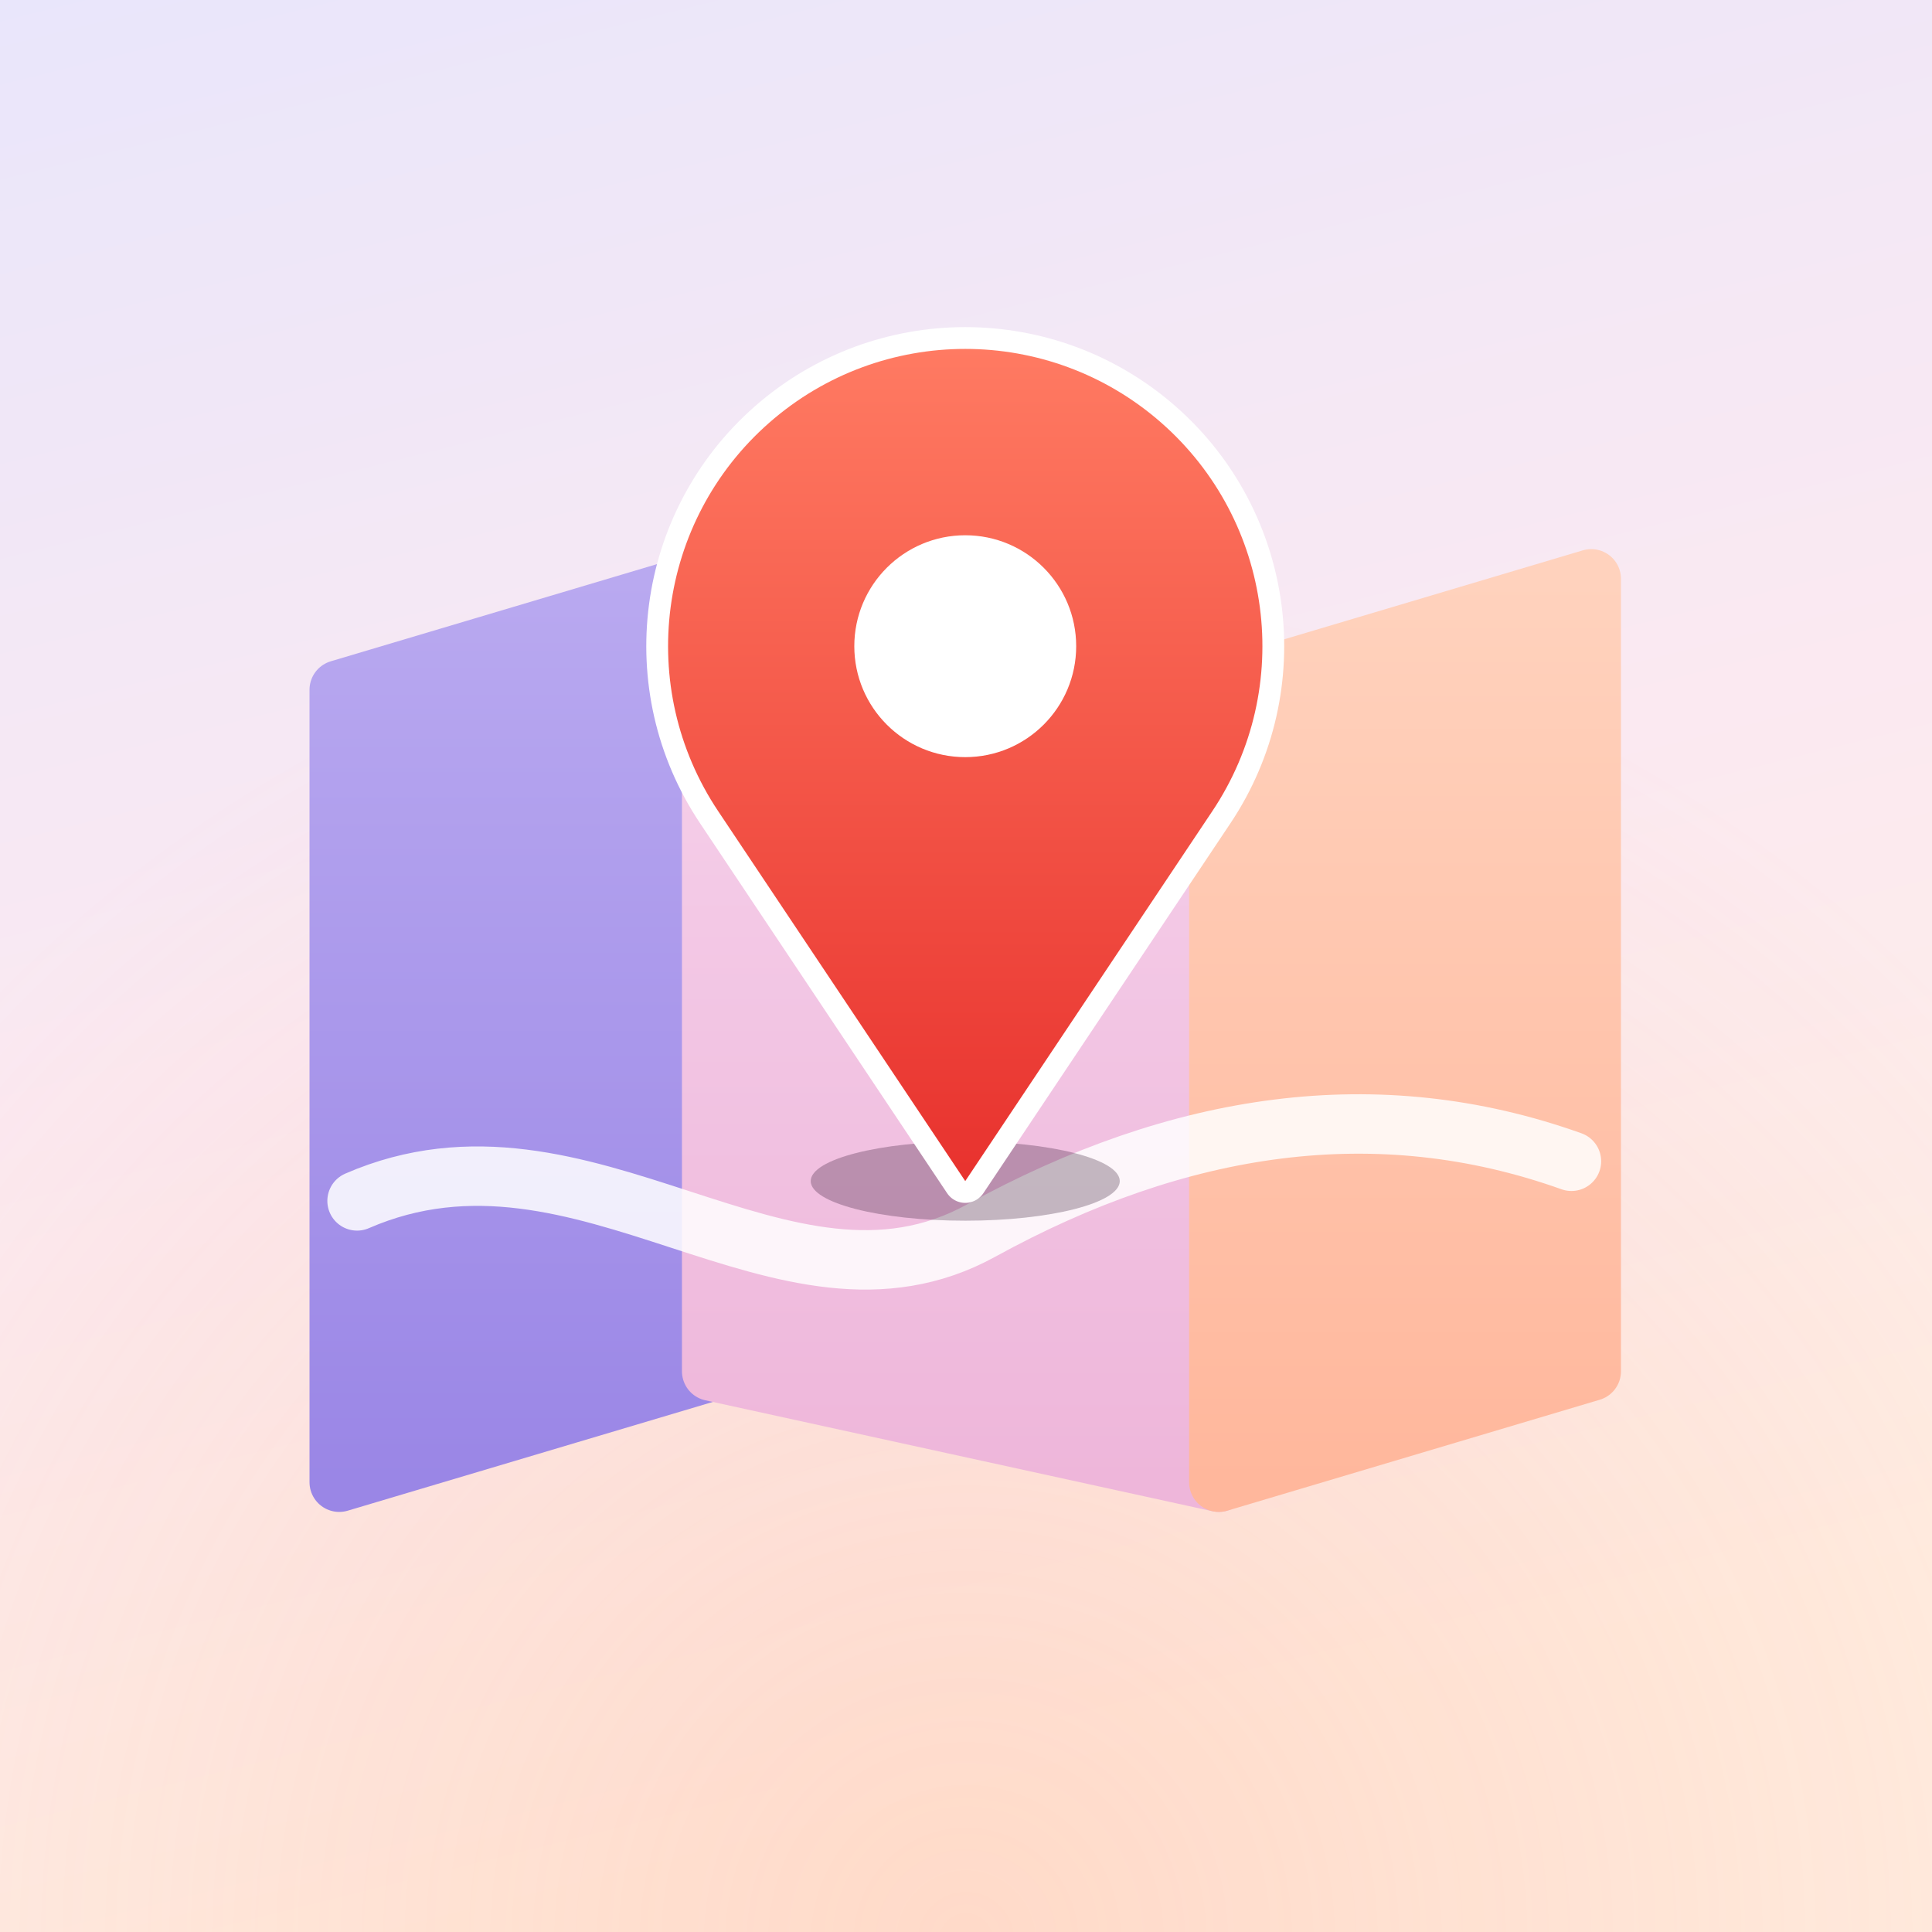
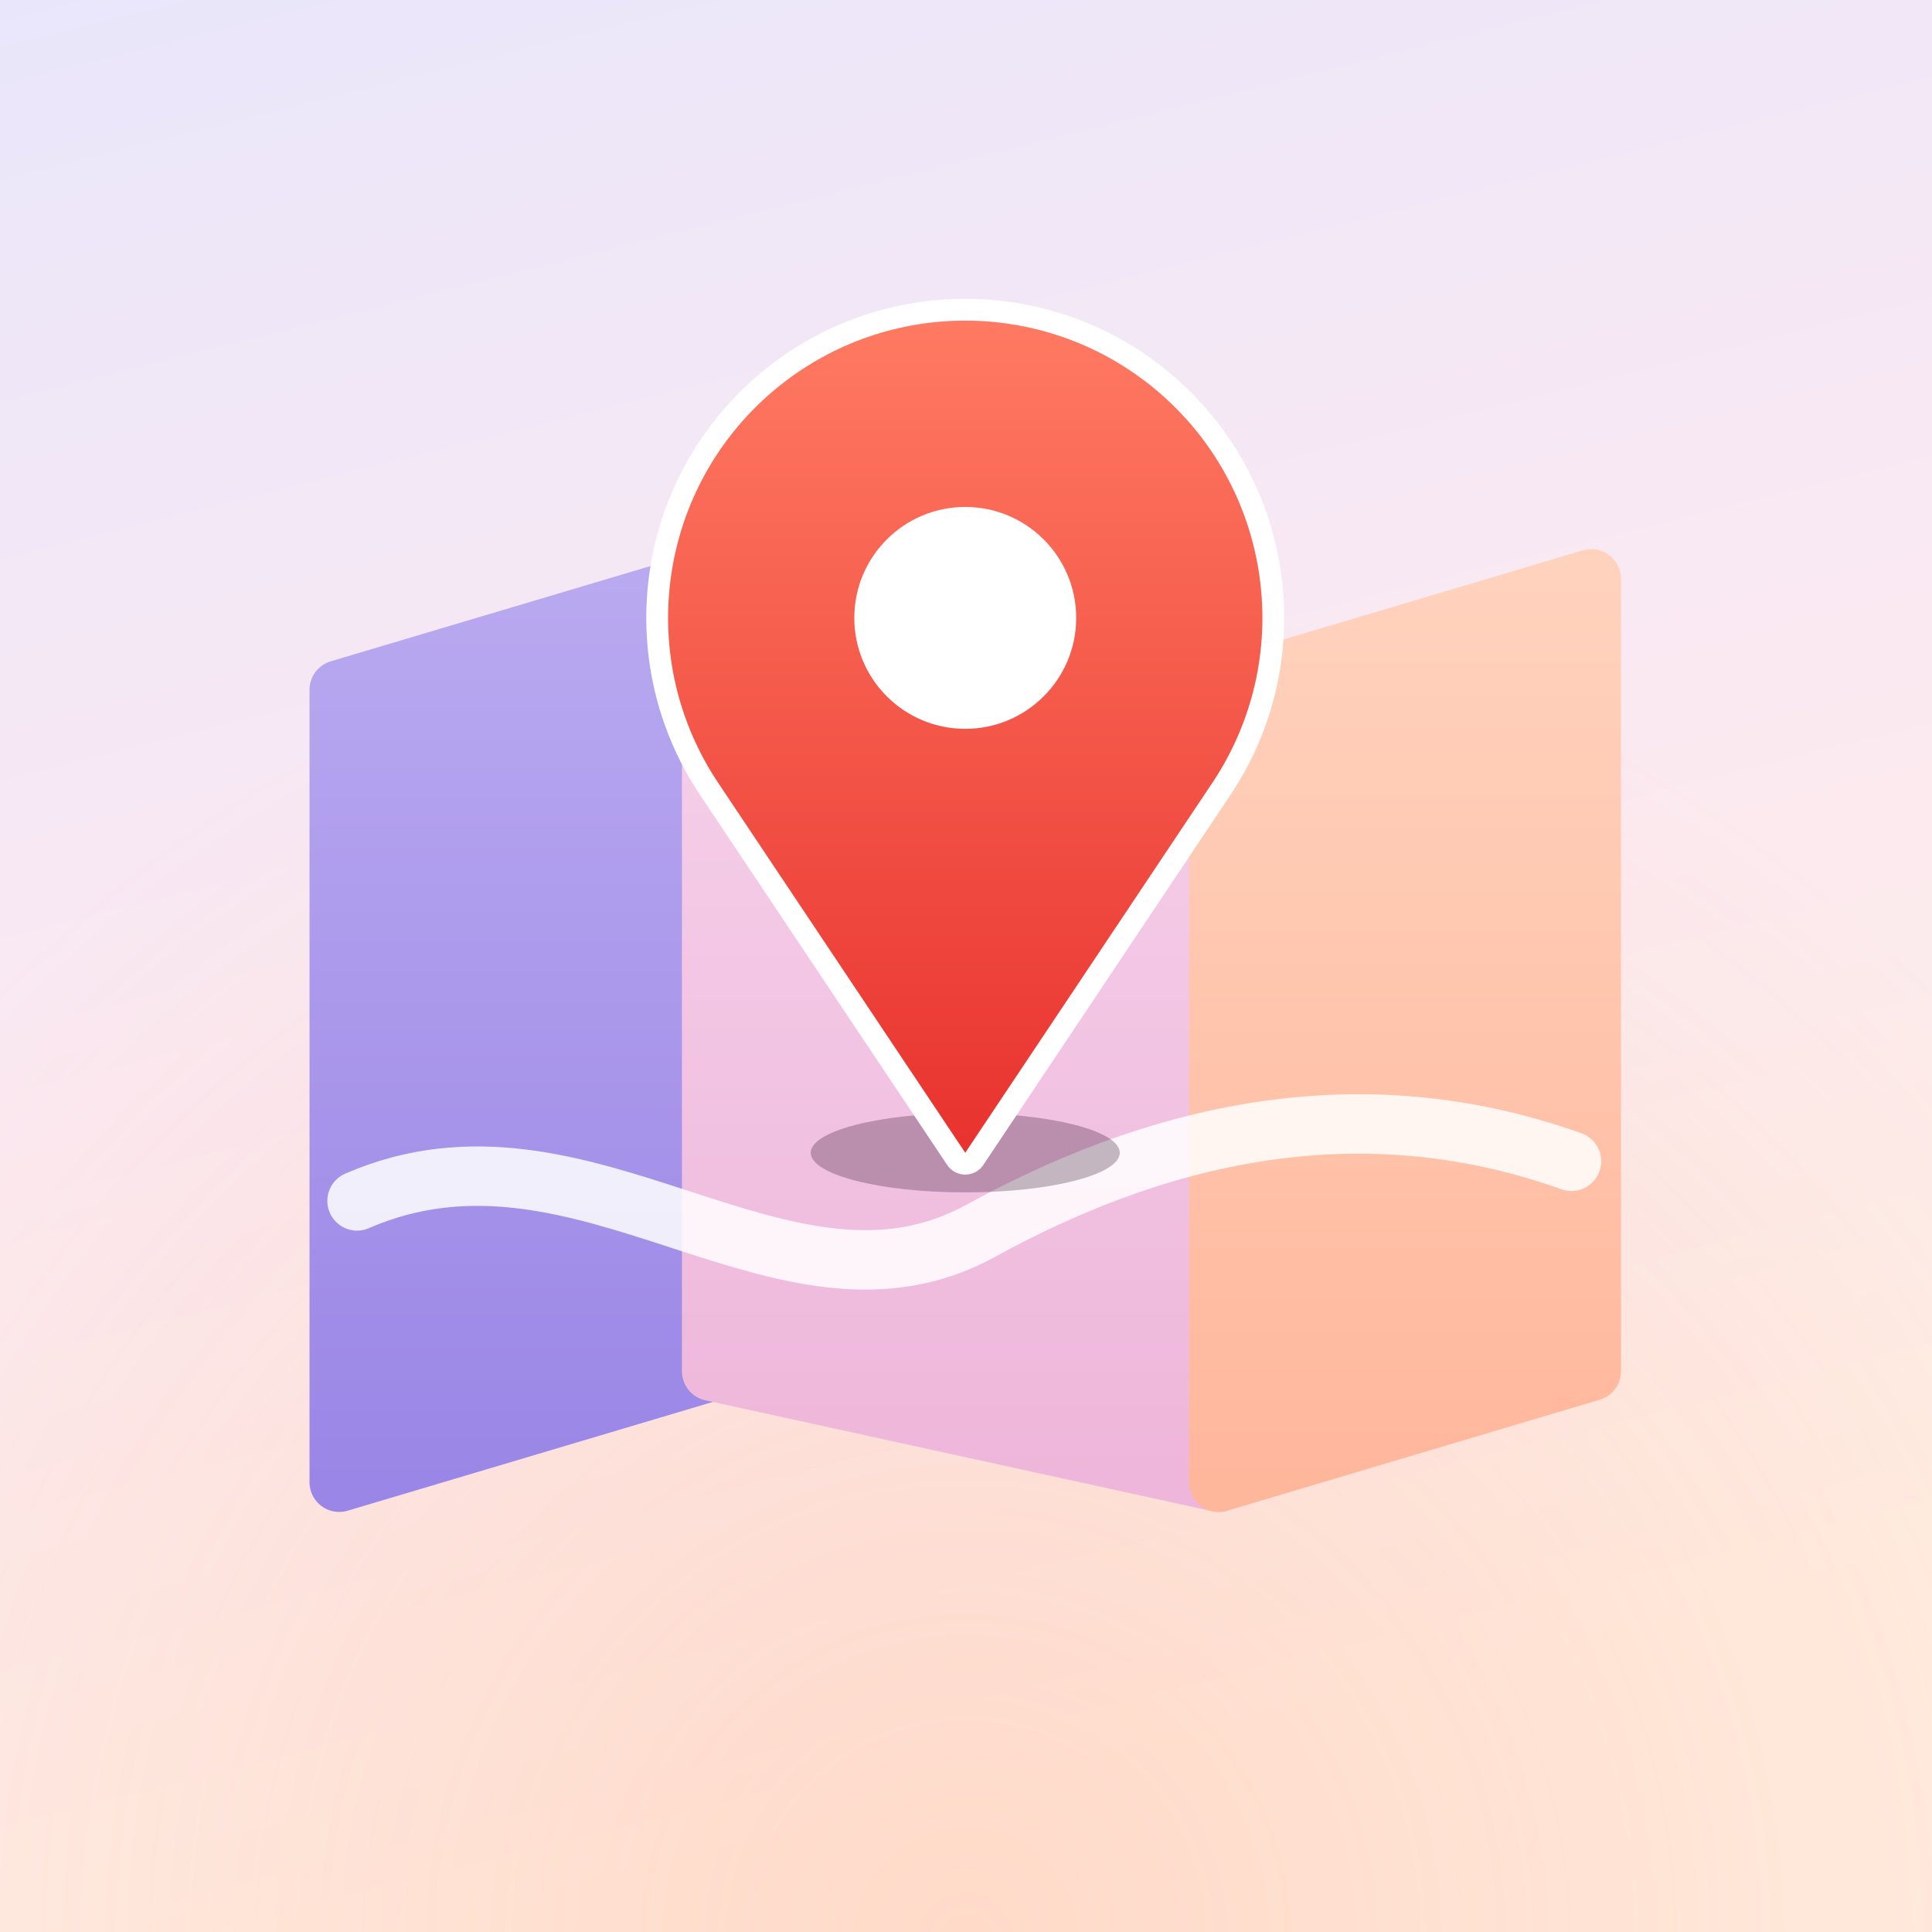
<svg xmlns="http://www.w3.org/2000/svg" width="1024" height="1024" viewBox="0 0 1024 1024">
  <defs>
    <linearGradient id="sky" x1="0" y1="0" x2="0.25" y2="1">
      <stop offset="0" stop-color="#e9e6fb" />
      <stop offset="0.55" stop-color="#fbe9f1" />
      <stop offset="1" stop-color="#ffefe3" />
    </linearGradient>
    <radialGradient id="glow" cx="0.5" cy="1" r="0.7">
      <stop offset="0" stop-color="#ff9a7a" stop-opacity="0.25" />
      <stop offset="1" stop-color="#ff9a7a" stop-opacity="0" />
    </radialGradient>
    <linearGradient id="p0" x1="0" y1="0" x2="0" y2="1">
      <stop offset="0" stop-color="#b9a9f0" />
      <stop offset="1" stop-color="#9a86e6" />
    </linearGradient>
    <linearGradient id="p1" x1="0" y1="0" x2="0" y2="1">
      <stop offset="0" stop-color="#f6d3ec" />
      <stop offset="1" stop-color="#eeb6da" />
    </linearGradient>
    <linearGradient id="p2" x1="0" y1="0" x2="0" y2="1">
      <stop offset="0" stop-color="#ffd2bd" />
      <stop offset="1" stop-color="#ffb79c" />
    </linearGradient>
    <linearGradient id="pin" x1="0" y1="0" x2="0" y2="1">
      <stop offset="0" stop-color="#ff7a62" />
      <stop offset="1" stop-color="#e8322e" />
    </linearGradient>
  </defs>
  <rect width="1024" height="1024" fill="url(#sky)" />
  <rect width="1024" height="1024" fill="url(#glow)" />
  <g transform="translate(-26 -4) scale(1.05)">
    <g stroke-linejoin="round" stroke-width="30">
      <polygon points="196,352 384,296 384,696 196,752" fill="url(#p0)" stroke="url(#p0)" />
      <polygon points="384,296 640,352 640,752 384,696" fill="url(#p1)" stroke="url(#p1)" />
      <polygon points="640,352 828,296 828,696 640,752" fill="url(#p2)" stroke="url(#p2)" />
    </g>
    <path d="M 205 610 C 320 560, 420 680, 520 625 S 720 555, 818 590" fill="none" stroke="#ffffff" stroke-opacity="0.85" stroke-width="30" stroke-linecap="round" />
-     <ellipse cx="512" cy="600" rx="78" ry="20" fill="#2a0f2a" opacity="0.28" />
-     <path d="M 512 600 L 387.3 413.3 A 150 150 0 1 1 636.7 413.3 Z" fill="url(#pin)" stroke="#ffffff" stroke-width="22" stroke-linejoin="round" paint-order="stroke" />
-     <circle cx="512" cy="330" r="56" fill="#ffffff" />
+     <g transform="translate(0 -14.29)">
+       <ellipse cx="512" cy="600" rx="78" ry="20" fill="#2a0f2a" opacity="0.28" />
+       <path d="M 512 600 L 387.3 413.3 A 150 150 0 1 1 636.7 413.3 Z" fill="url(#pin)" stroke="#ffffff" stroke-width="22" stroke-linejoin="round" paint-order="stroke" />
+       <circle cx="512" cy="330" r="56" fill="#ffffff" />
+     </g>
  </g>
</svg>
